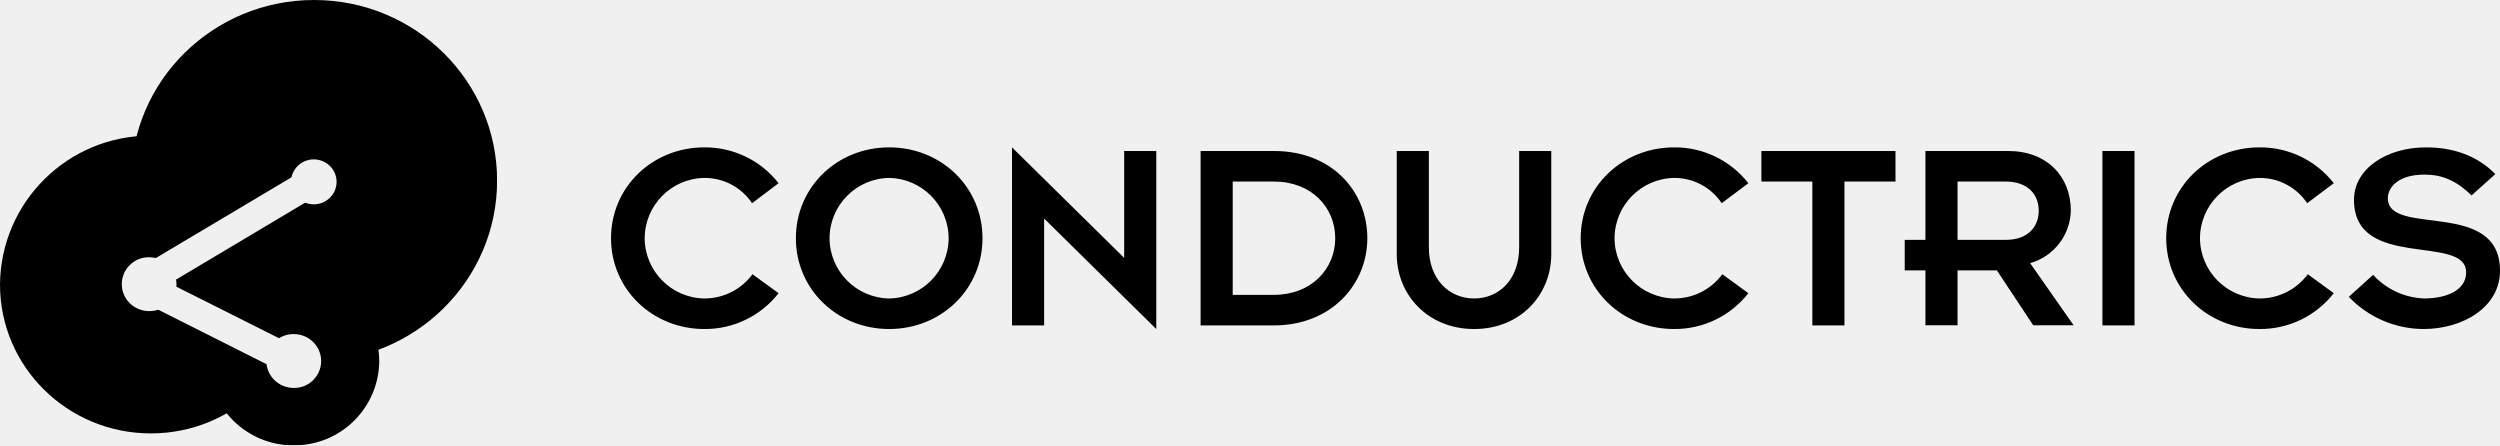
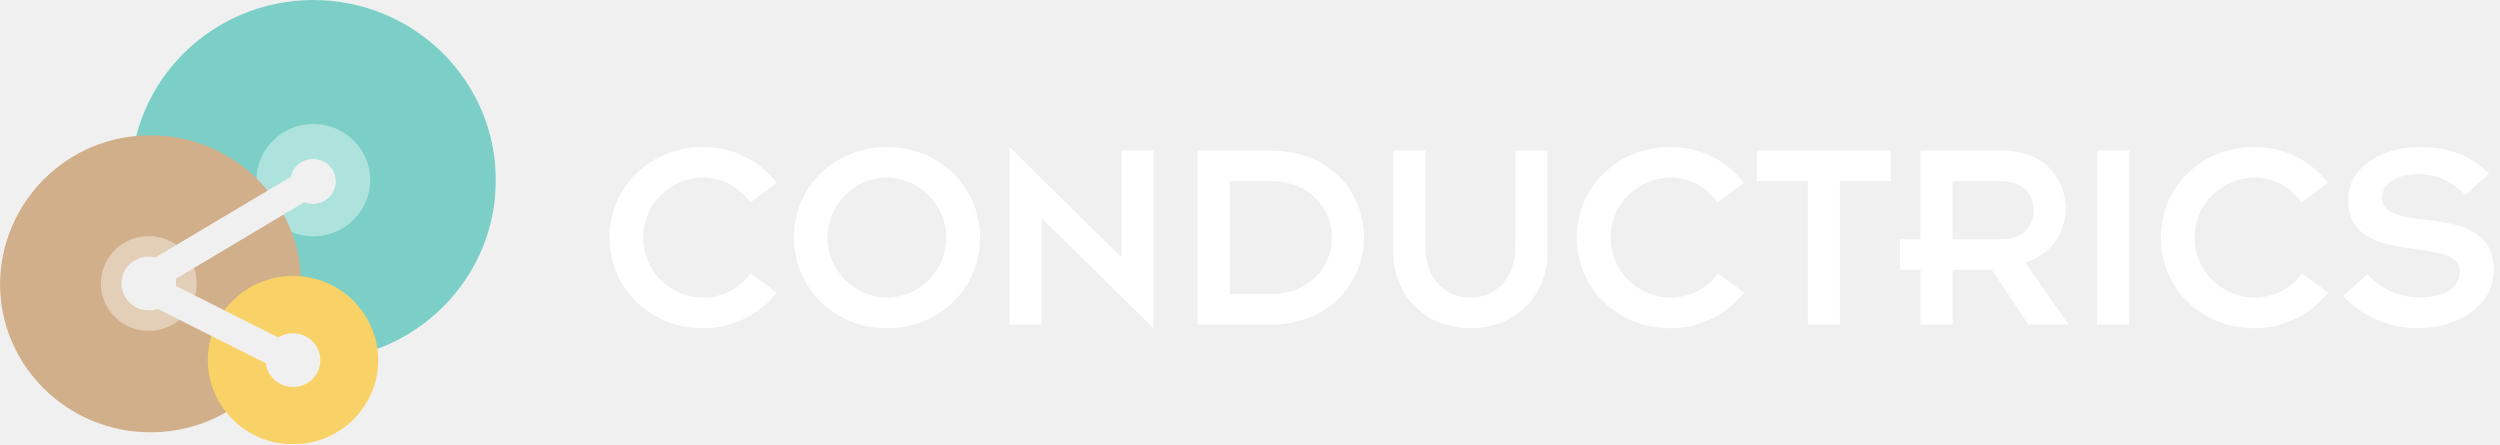
- <svg xmlns="http://www.w3.org/2000/svg" viewBox="0 0 241.4 43">
-   <path d="M75.18 28.31a9 9 0 0 1-7.17 3.46C63 31.77 59 27.93 59 23s3.99-8.77 9.01-8.77a9 9 0 0 1 7.17 3.46l-2.56 1.93a5.5 5.5 0 0 0-4.6-2.44A5.85 5.85 0 0 0 62.25 23 5.85 5.85 0 0 0 68 28.82c1.9 0 3.59-.89 4.66-2.34zm10.68-14.08c5.03 0 9.01 3.84 9.01 8.77s-3.98 8.77-9.01 8.77-9.01-3.84-9.01-8.77 3.98-8.77 9-8.77m0 14.59A5.85 5.85 0 0 0 91.6 23a5.85 5.85 0 0 0-5.75-5.82A5.85 5.85 0 0 0 80.1 23a5.85 5.85 0 0 0 5.75 5.82m14.97-7.72v10.32h-3.1V14.23l10.83 10.67V14.58h3.1v17.19zm15.11-6.52h7.09c5.67 0 9.01 3.97 9.01 8.42s-3.47 8.42-9.01 8.42h-7.09zm3.1 13.89h3.99c3.6 0 5.91-2.5 5.91-5.47 0-2.98-2.3-5.47-5.91-5.47h-3.99zm15.84-13.89h3.1v9.3c0 3.09 1.96 4.94 4.37 4.94 2.43 0 4.35-1.85 4.35-4.94v-9.3h3.1v9.97c0 3.9-2.96 7.22-7.45 7.22s-7.47-3.33-7.47-7.22zm33.95 13.73a9 9 0 0 1-7.17 3.46c-5.03 0-9.02-3.84-9.02-8.77s4-8.77 9.02-8.77a9 9 0 0 1 7.17 3.46l-2.57 1.93a5.5 5.5 0 0 0-4.6-2.44A5.85 5.85 0 0 0 155.9 23a5.85 5.85 0 0 0 5.75 5.82c1.9 0 3.58-.89 4.66-2.34zM175 17.53h-4.92v-2.95h12.95v2.95h-4.93v13.89H175zm10.92 8.58h-2v-2.95h2v-8.58h8c3.74 0 6.04 2.47 6.04 5.76a5.4 5.4 0 0 1-3.93 5.07l4.2 6h-3.9l-3.51-5.3h-3.8v5.3h-3.1zm3.1-2.95h4.66c2.19 0 3.18-1.31 3.18-2.82s-1-2.81-3.19-2.81h-4.65zm13.99-8.58h3.1v16.84h-3.1zm22.34 13.73a9 9 0 0 1-7.17 3.46c-5.03 0-9.01-3.84-9.01-8.77s3.98-8.77 9.01-8.77a9 9 0 0 1 7.17 3.46l-2.57 1.93a5.5 5.5 0 0 0-4.6-2.44 5.85 5.85 0 0 0-5.75 5.82 5.85 5.85 0 0 0 5.75 5.82c1.9 0 3.58-.89 4.66-2.34zm3.8-1.77a7 7 0 0 0 4.98 2.28c2.35-.03 4-.91 4-2.52 0-3.76-10.83-.14-10.83-7 0-3 3.13-5.07 6.96-5.07 2.78 0 5.03.89 6.69 2.58l-2.3 2.06c-1.53-1.5-2.92-2.01-4.55-2.01-2.57 0-3.53 1.26-3.53 2.28 0 3.78 10.83 0 10.83 7 0 3.51-3.56 5.63-7.4 5.63a10 10 0 0 1-7.2-3.11z" />
+ <svg xmlns="http://www.w3.org/2000/svg" viewBox="0 0 242 43">
+   <path fill="#fff" d="M75.18 28.31a9 9 0 0 1-7.17 3.46C63 31.77 59 27.93 59 23s3.99-8.77 9.01-8.77a9 9 0 0 1 7.17 3.46l-2.56 1.93a5.5 5.5 0 0 0-4.6-2.44A5.85 5.85 0 0 0 62.25 23 5.85 5.85 0 0 0 68 28.82c1.9 0 3.59-.89 4.66-2.34zm10.68-14.08c5.03 0 9.01 3.84 9.01 8.77s-3.98 8.77-9.01 8.77-9.01-3.84-9.01-8.77 3.98-8.77 9-8.77m0 14.59A5.85 5.85 0 0 0 91.6 23a5.85 5.85 0 0 0-5.75-5.82A5.85 5.85 0 0 0 80.1 23a5.85 5.85 0 0 0 5.75 5.82m14.97-7.72v10.32h-3.1V14.23l10.83 10.67V14.58h3.1v17.19zm15.11-6.52h7.09c5.67 0 9.01 3.97 9.01 8.42s-3.47 8.42-9.01 8.42h-7.09zm3.1 13.89h3.99c3.6 0 5.91-2.5 5.91-5.47 0-2.98-2.3-5.47-5.91-5.47h-3.99zm15.84-13.89h3.1v9.3c0 3.09 1.96 4.94 4.37 4.94 2.43 0 4.35-1.85 4.35-4.94v-9.3h3.1v9.97c0 3.9-2.96 7.22-7.45 7.22s-7.47-3.33-7.47-7.22zm33.95 13.73a9 9 0 0 1-7.17 3.46c-5.03 0-9.02-3.84-9.02-8.77s4-8.77 9.02-8.77a9 9 0 0 1 7.17 3.46l-2.57 1.93a5.5 5.5 0 0 0-4.6-2.44A5.85 5.85 0 0 0 155.9 23a5.85 5.85 0 0 0 5.75 5.82c1.9 0 3.58-.89 4.66-2.34zM175 17.53h-4.92v-2.95h12.95v2.95h-4.93v13.89H175zm10.92 8.58h-2v-2.95h2v-8.58h8c3.74 0 6.04 2.47 6.04 5.76a5.4 5.4 0 0 1-3.93 5.07l4.2 6h-3.9l-3.51-5.3h-3.8v5.3h-3.1zm3.1-2.95h4.66c2.19 0 3.18-1.31 3.18-2.82s-1-2.81-3.19-2.81h-4.65zm13.99-8.58h3.1v16.84h-3.1zm22.34 13.73a9 9 0 0 1-7.17 3.46c-5.03 0-9.01-3.84-9.01-8.77s3.98-8.77 9.01-8.77a9 9 0 0 1 7.17 3.46l-2.57 1.93a5.5 5.5 0 0 0-4.6-2.44 5.85 5.85 0 0 0-5.75 5.82 5.85 5.85 0 0 0 5.75 5.82c1.9 0 3.58-.89 4.66-2.34zm3.8-1.77a7 7 0 0 0 4.98 2.28c2.35-.03 4-.91 4-2.52 0-3.76-10.83-.14-10.83-7 0-3 3.13-5.07 6.96-5.07 2.78 0 5.03.89 6.69 2.58l-2.3 2.06c-1.53-1.5-2.92-2.01-4.55-2.01-2.57 0-3.53 1.26-3.53 2.28 0 3.78 10.83 0 10.83 7 0 3.51-3.56 5.63-7.4 5.63a10 10 0 0 1-7.2-3.11z" />
  <mask id="a" width="48" height="43" x="0" y="0" maskUnits="userSpaceOnUse">
-     <path fill="#fff" d="M12.65 17.44c0 9.63 7.92 17.44 17.68 17.44S48 27.07 48 17.44 40.09 0 30.33 0 12.65 7.8 12.65 17.44" />
-     <path fill="#fff" d="M0 27.47c0 7.95 6.52 14.38 14.57 14.38s14.57-6.43 14.57-14.38c0-7.93-6.52-14.37-14.57-14.37A14.5 14.5 0 0 0 0 27.47" />
-     <path fill="#fff" d="M20.11 34.86A8.2 8.2 0 0 0 28.37 43a8.2 8.2 0 0 0 8.25-8.14 8.2 8.2 0 0 0-8.25-8.14 8.2 8.2 0 0 0-8.26 8.14" />
+     <path fill="#fff" d="M0 0h48v43H0z" />
    <path d="M25.72 34.86c0 1.44 1.19 2.6 2.65 2.6a2.6 2.6 0 0 0 2.64-2.6c0-1.44-1.19-2.6-2.64-2.6a2.6 2.6 0 0 0-2.65 2.6m-13.96-7.42c0 1.44 1.18 2.6 2.64 2.6a2.6 2.6 0 0 0 2.64-2.6c0-1.44-1.18-2.6-2.64-2.6a2.6 2.6 0 0 0-2.64 2.6m16.34-9.88c0 1.2.99 2.17 2.2 2.17s2.2-.97 2.2-2.17-.98-2.17-2.2-2.17c-1.21 0-2.2.97-2.2 2.17" />
    <path d="M28.37 36.32q-.33 0-.64-.15l-14.87-7.48a1.38 1.38 0 0 1-.09-2.42l16.67-9.92c.66-.4 1.53-.19 1.93.47s.19 1.5-.48 1.9l-14.5 8.64 12.62 6.34c.69.34.96 1.18.6 1.86a1.4 1.4 0 0 1-1.24.76" />
  </mask>
-   <path d="M0 0h48v43H0z" mask="url(#a)" />
+   <g mask="url(#a)">
+     <path fill="#fff" d="M48 17.44C48 7.8 40.09 0 30.33 0c-8.27 0-15.2 5.6-17.14 13.16A14.45 14.45 0 0 0 0 27.47c0 7.95 6.52 14.38 14.57 14.38 2.67 0 5.17-.7 7.32-1.95a8.3 8.3 0 0 0 6.48 3.1 8.2 8.2 0 0 0 8.17-9.24A17.45 17.45 0 0 0 48 17.44" />
+     <path fill="#7BCFC6" d="M12.65 17.44c0 9.63 7.92 17.44 17.68 17.44S48 27.07 48 17.44 40.09 0 30.33 0 12.65 7.8 12.65 17.44" />
+     <path fill="#fff" d="M24.81 17.44c0 3 2.47 5.44 5.52 5.44a5.5 5.5 0 0 0 5.51-5.44c0-3-2.47-5.44-5.51-5.44a5.5 5.5 0 0 0-5.52 5.44" opacity=".39" />
+     <path fill="#D1AF8A" d="M0 27.47c0 7.95 6.52 14.38 14.57 14.38s14.57-6.43 14.57-14.38c0-7.93-6.52-14.37-14.57-14.37A14.5 14.5 0 0 0 0 27.47" />
+     <path fill="#fff" d="M9.76 27.44a4.6 4.6 0 0 0 4.64 4.58 4.6 4.6 0 0 0 4.64-4.58 4.6 4.6 0 0 0-4.64-4.58 4.6 4.6 0 0 0-4.64 4.58" opacity=".39" />
+     <path fill="#F8D267" d="M20.11 34.86A8.2 8.2 0 0 0 28.37 43a8.2 8.2 0 0 0 8.25-8.14 8.2 8.2 0 0 0-8.25-8.14 8.2 8.2 0 0 0-8.26 8.14" />
+   </g>
</svg>
